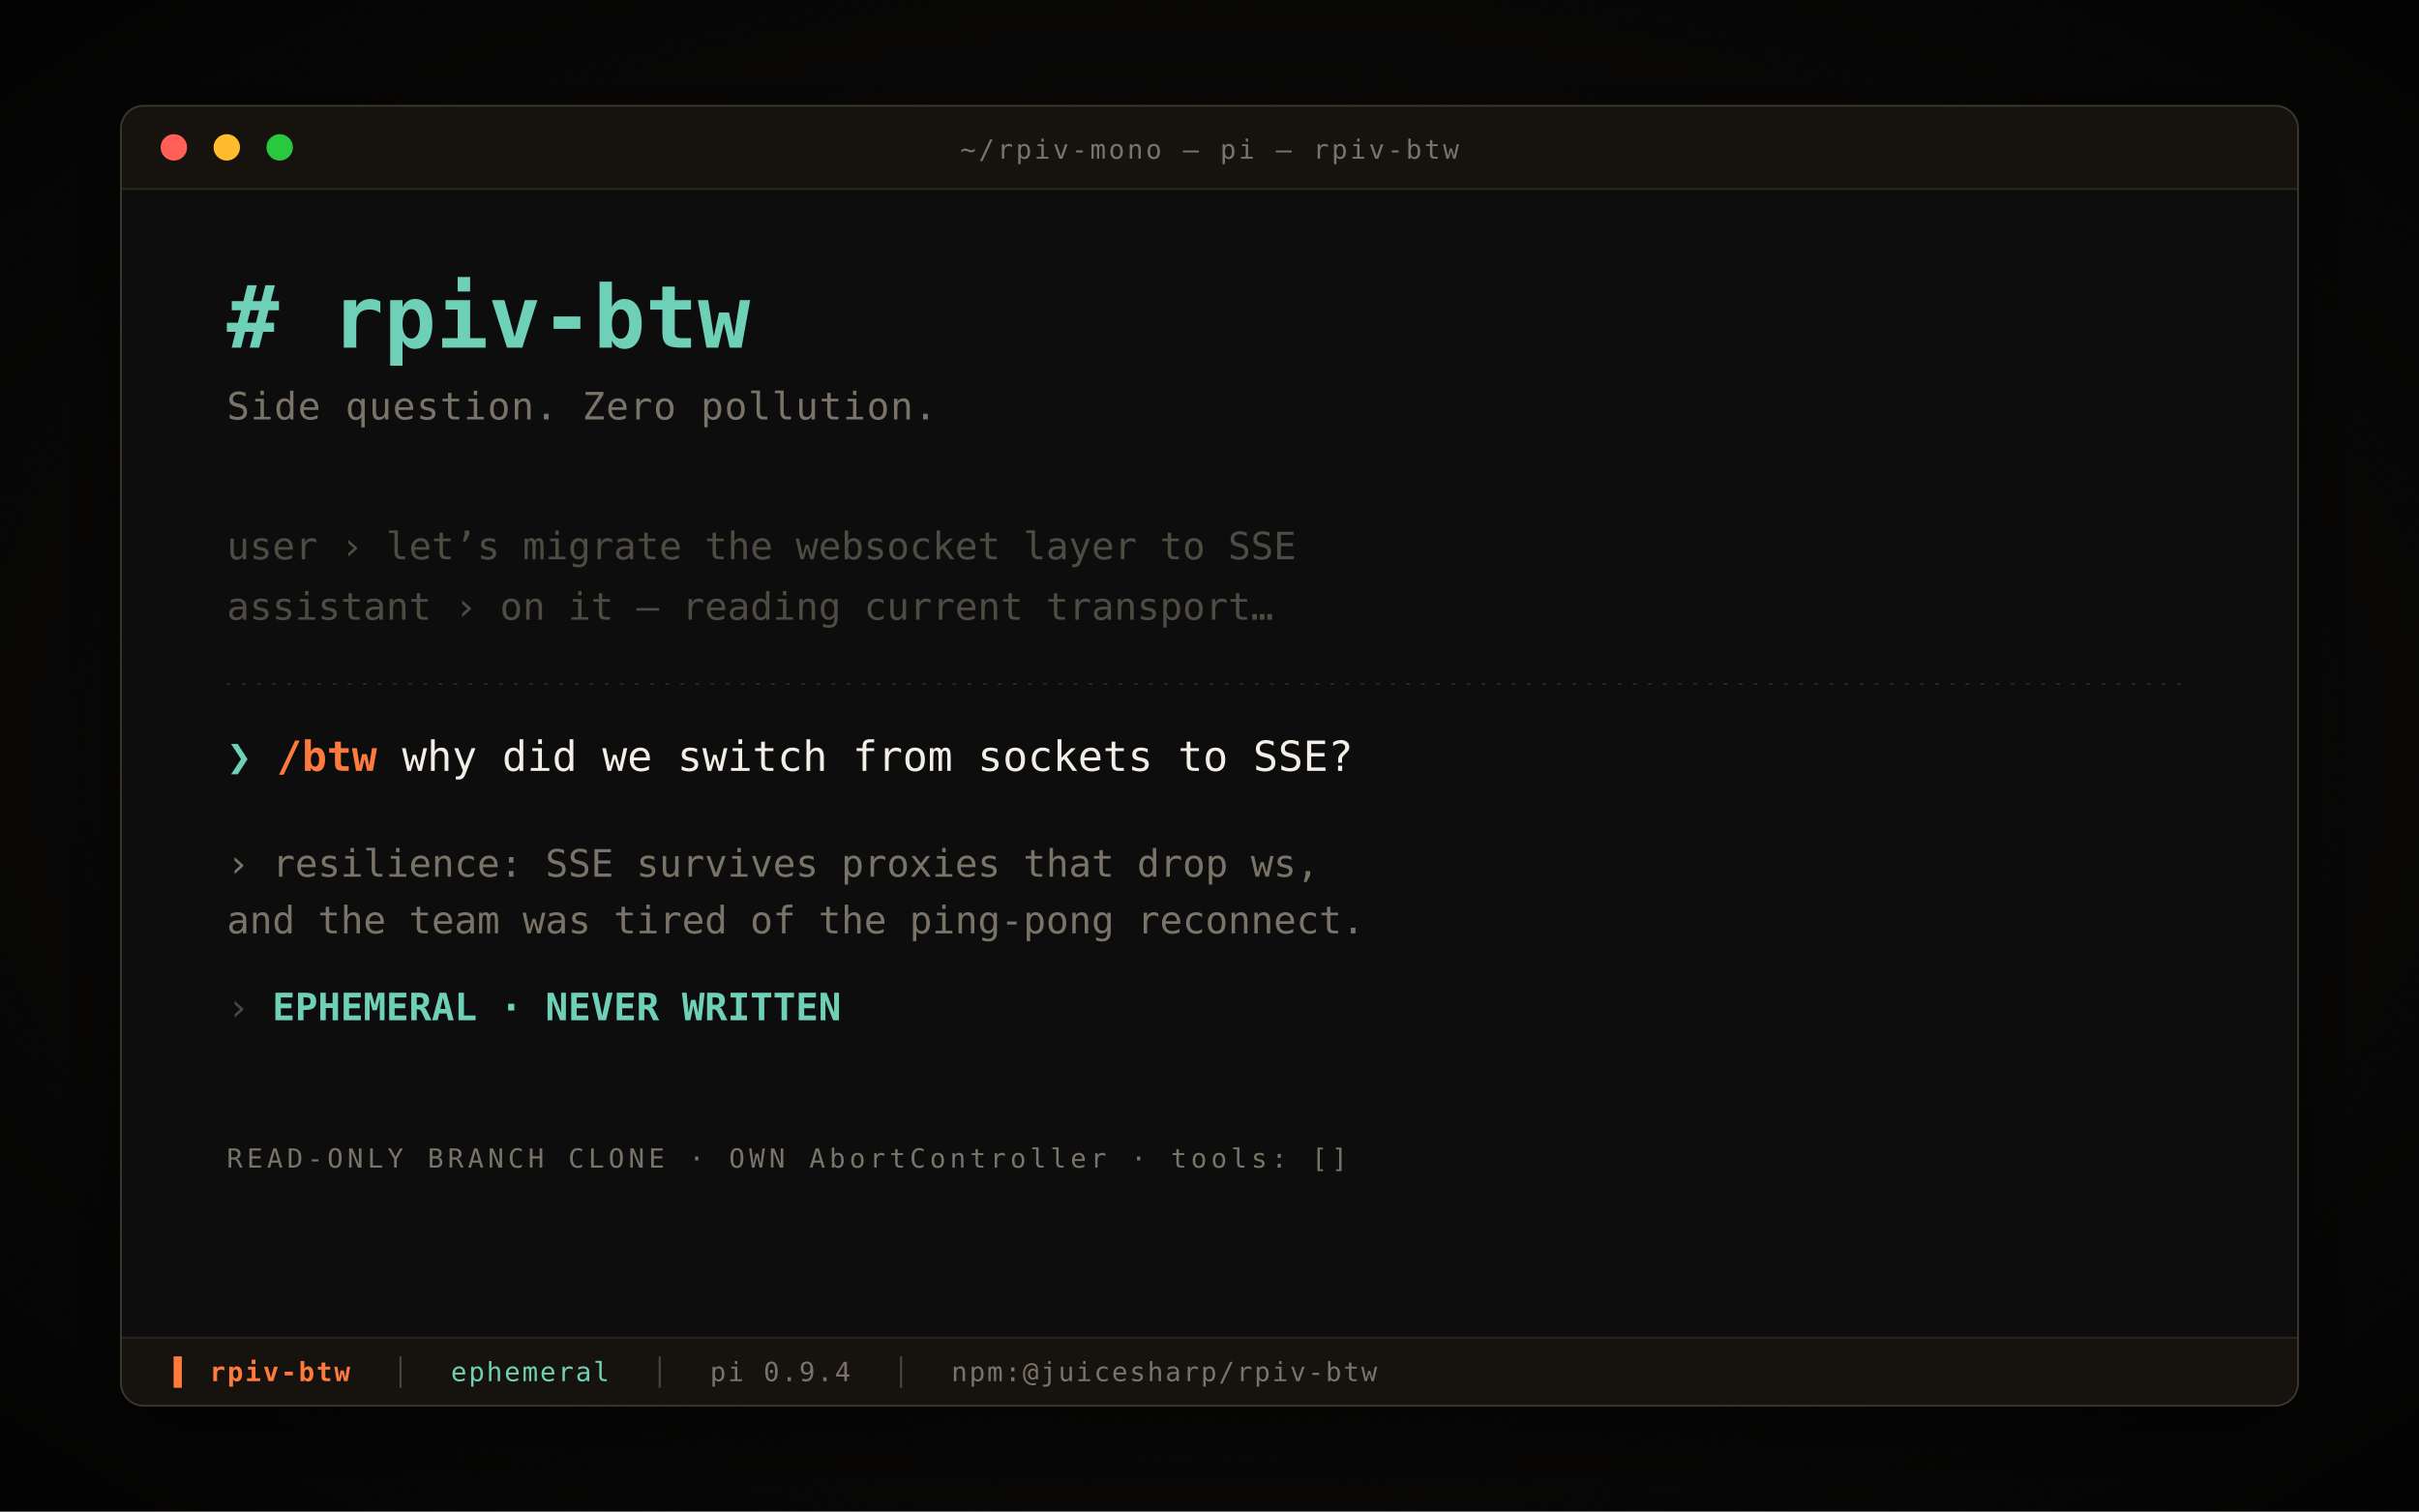
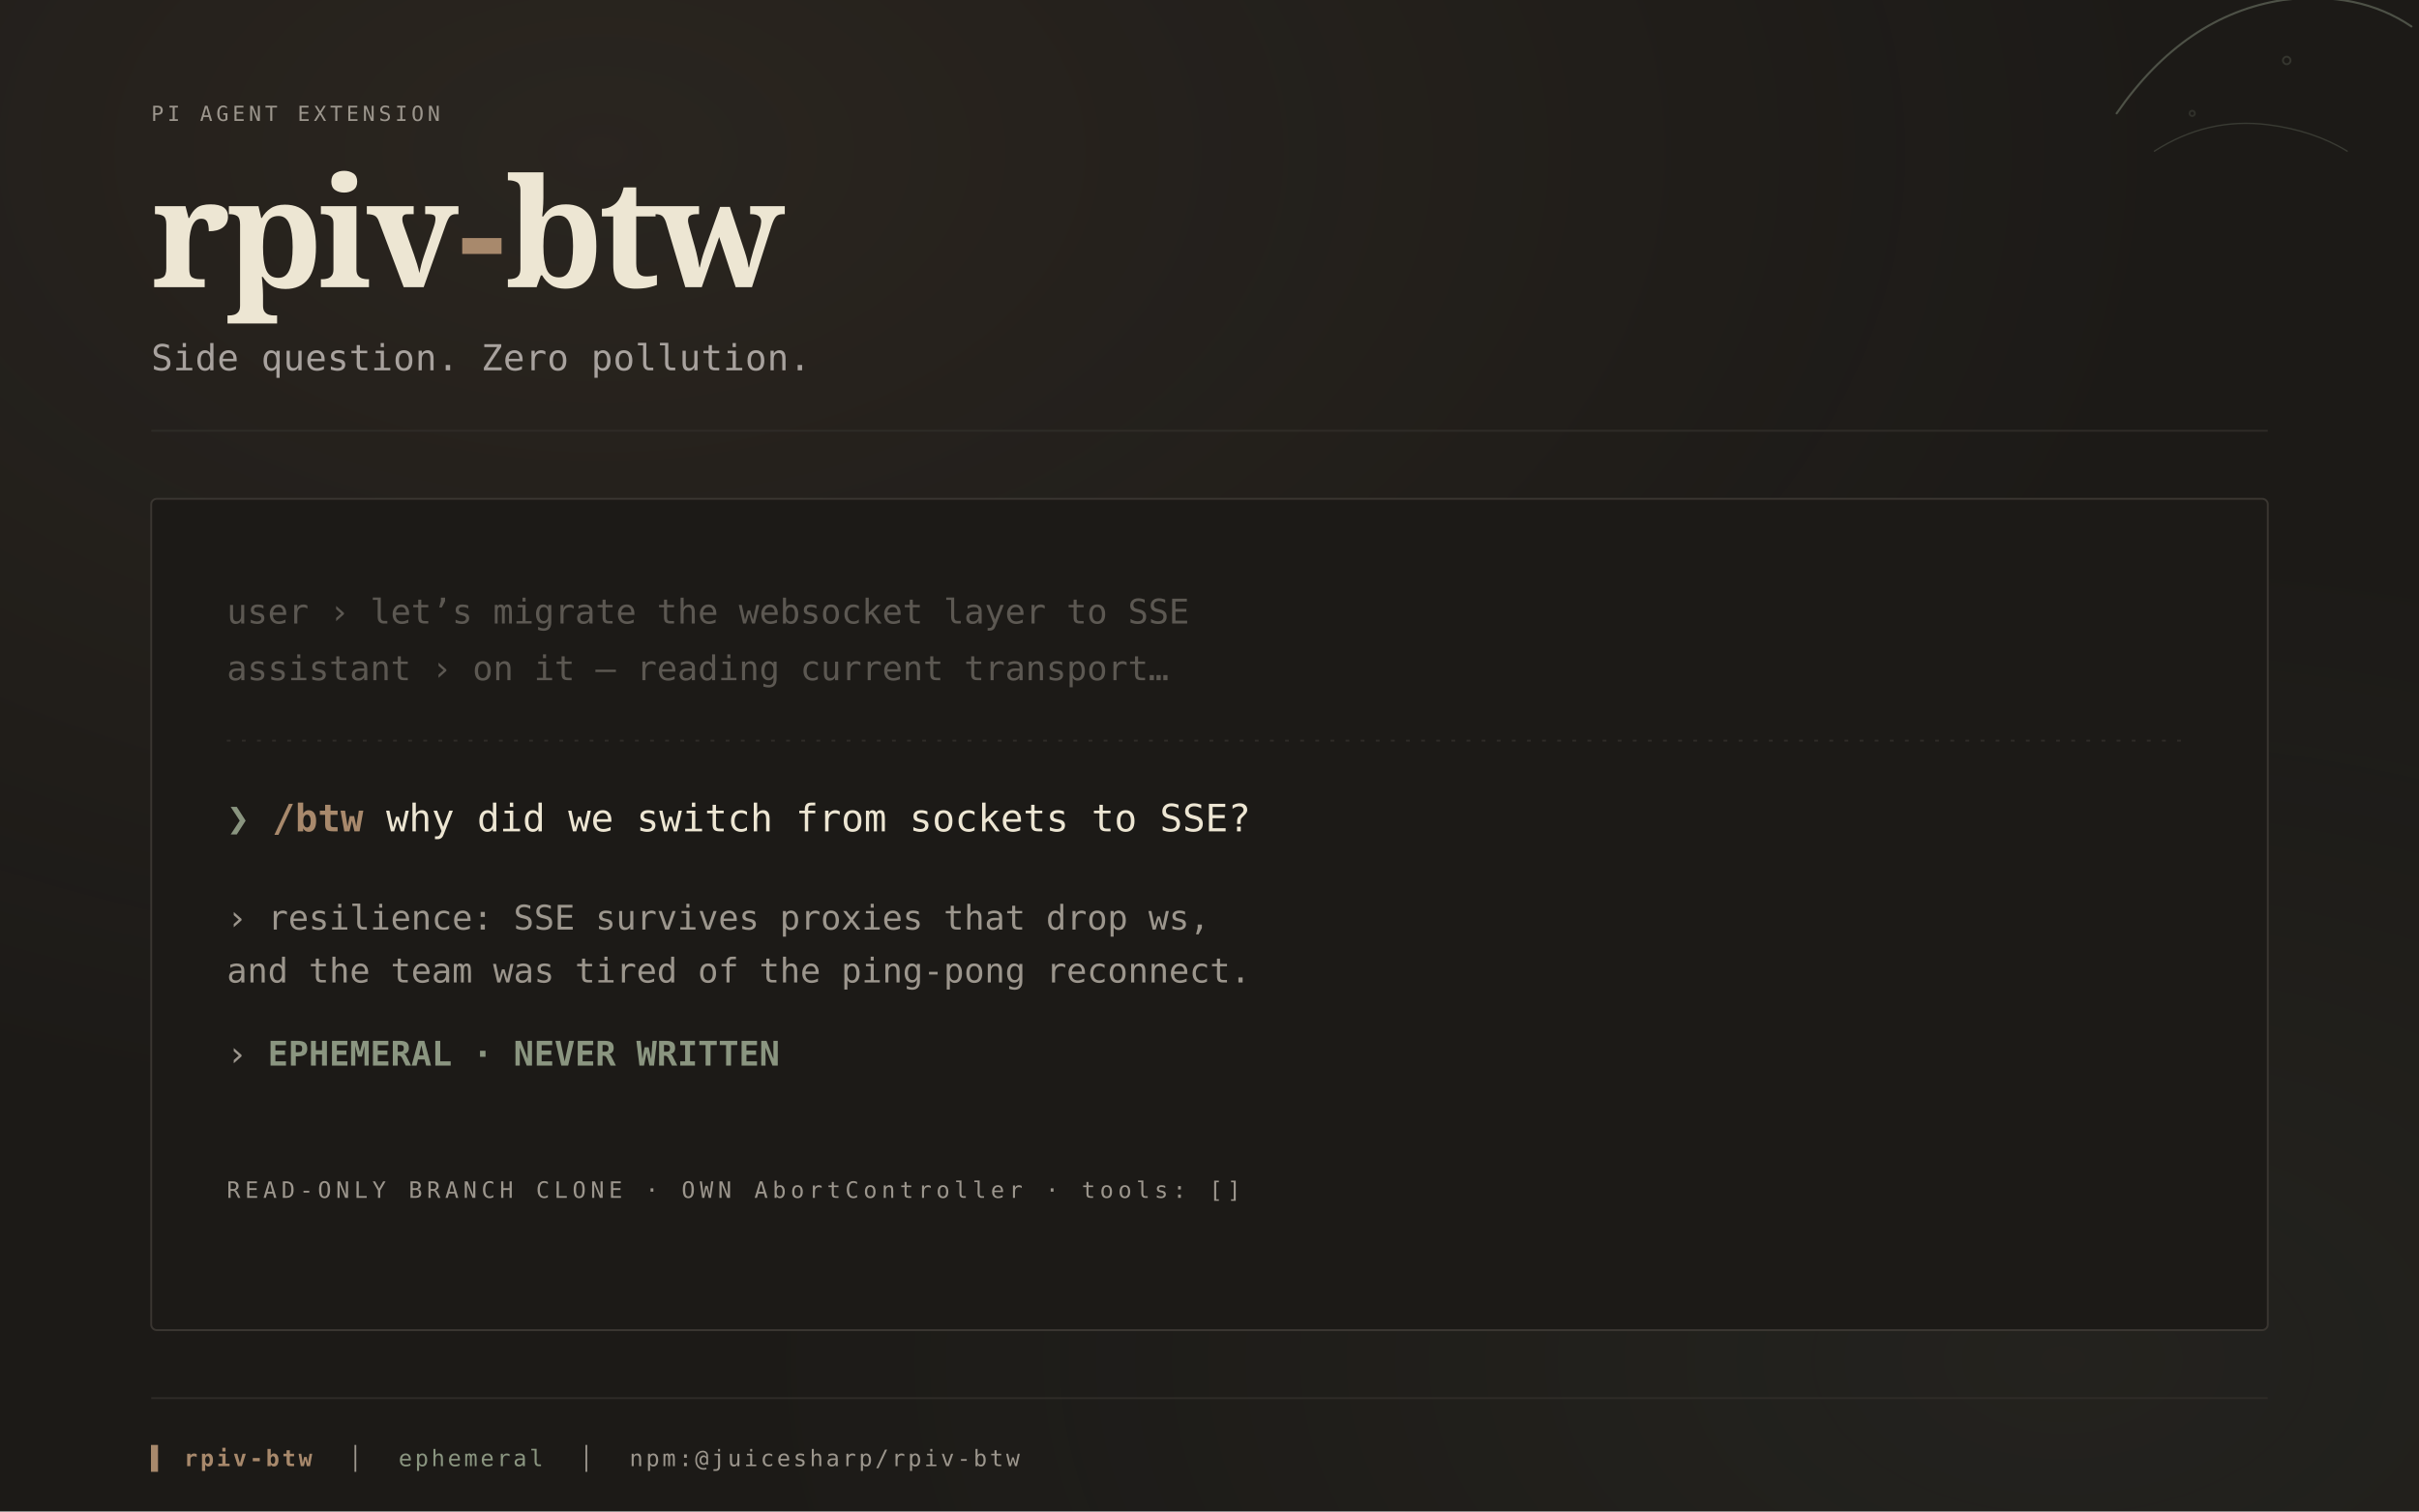
<svg xmlns="http://www.w3.org/2000/svg" viewBox="0 0 1280 800" role="img" aria-label="rpiv-btw — Side questions without polluting the main conversation" preserveAspectRatio="xMidYMid meet">
  <defs>
    <style>
-       .mono { font-family: 'JetBrains Mono', 'Fira Code', 'SFMono-Regular', ui-monospace, Menlo, Consolas, monospace; }
-       .ink { fill: #F4EFE6; }
-       .muted { fill: #7A7468; }
-       .dim { fill: #4A463F; }
-       .accent { fill: #FF7A3D; }
-       .mint { fill: #6FD0B8; }
+       .mono { font-family: 'JetBrains Mono', 'Fira Code', ui-monospace, SFMono-Regular, Menlo, Consolas, monospace; }
+       .serif { font-family: 'Iowan Old Style', 'Hoefler Text', Charter, 'Source Serif Pro', Georgia, serif; }
+       .ink { fill: #ede6d3; }
+       .text-quiet { fill: #a8a29e; }
+       .text-distant { fill: #9c968d; }
+       .ochre { fill: #a8896c; }
+       .sage { fill: #8a9580; }
    </style>
-     <filter id="grain" x="0" y="0" width="100%" height="100%">
-       <feTurbulence type="fractalNoise" baseFrequency="1.4" numOctaves="2" seed="19" />
-       <feColorMatrix values="0 0 0 0 0.96  0 0 0 0 0.94  0 0 0 0 0.88  0 0 0 0.04 0" />
-     </filter>
-     <radialGradient id="vignette" cx="50%" cy="50%" r="70%">
-       <stop offset="55%" stop-color="#070605" stop-opacity="0" />
-       <stop offset="100%" stop-color="#000" stop-opacity="0.7" />
+     <radialGradient id="wash-ochre" cx="25%" cy="10%" r="65%">
+       <stop offset="0%" stop-color="#a8896c" stop-opacity="0.10" />
+       <stop offset="100%" stop-color="#a8896c" stop-opacity="0" />
    </radialGradient>
-     <filter id="winShadow" x="-10%" y="-10%" width="120%" height="130%">
-       <feDropShadow dx="0" dy="14" stdDeviation="22" flood-color="#000" flood-opacity="0.6" />
-     </filter>
-     <clipPath id="wclip">
-       <rect x="64" y="56" width="1152" height="688" rx="12" />
-     </clipPath>
+     <radialGradient id="wash-sage" cx="85%" cy="90%" r="55%">
+       <stop offset="0%" stop-color="#8a9580" stop-opacity="0.07" />
+       <stop offset="100%" stop-color="#8a9580" stop-opacity="0" />
+     </radialGradient>
  </defs>
-   <rect width="1280" height="800" fill="#070605" />
-   <rect width="1280" height="800" filter="url(#grain)" opacity="0.45" />
-   <rect width="1280" height="800" fill="url(#vignette)" />
-   <rect x="64" y="56" width="1152" height="688" rx="12" fill="#0E0D0B" filter="url(#winShadow)" />
-   <g clip-path="url(#wclip)">
-     <rect x="64" y="56" width="1152" height="44" fill="#16120E" />
-     <line x1="64" y1="100" x2="1216" y2="100" stroke="#2A2620" />
-     <circle cx="92" cy="78" r="7" fill="#FF5F57" />
-     <circle cx="120" cy="78" r="7" fill="#FFBD2E" />
-     <circle cx="148" cy="78" r="7" fill="#28C840" />
-     <text class="mono muted" x="640" y="84" font-size="14" letter-spacing="1.4" text-anchor="middle">~/rpiv-mono — pi — rpiv-btw</text>
-     <text class="mono mint" x="120" y="184" font-size="46" font-weight="700"># rpiv-btw</text>
-     <text class="mono muted" x="120" y="222" font-size="20" letter-spacing="0.5">Side question. Zero pollution.</text>
-     <g opacity="0.6">
-       <text class="mono" x="120" y="296" font-size="20">
-         <tspan class="muted">user      ›</tspan>
-         <tspan class="muted">let’s migrate the websocket layer to SSE</tspan>
-       </text>
-       <text class="mono" x="120" y="328" font-size="20">
-         <tspan class="muted">assistant ›</tspan>
-         <tspan class="muted">on it — reading current transport…</tspan>
-       </text>
-     </g>
-     <line x1="120" y1="362" x2="1160" y2="362" stroke="#2A2620" stroke-dasharray="2 6" />
-     <text class="mono" x="120" y="408" font-size="22">
-       <tspan class="mint" font-weight="700">❯</tspan>
-       <tspan class="accent" font-weight="700">/btw</tspan>
-       <tspan class="ink">why did we switch from sockets to SSE?</tspan>
+   <rect width="1280" height="800" fill="#1c1a17" />
+   <rect width="1280" height="800" fill="url(#wash-ochre)" />
+   <rect width="1280" height="800" fill="url(#wash-sage)" />
+   <g fill="none" stroke="#8a9580" stroke-linecap="round" opacity="0.45">
+     <path d="M1120 60 q36 -52 88 -60 q40 -5 68 14" stroke-width="1.1" />
+     <path d="M1140 80 q28 -18 60 -14 q24 3 42 14" stroke-width="0.7" opacity="0.6" />
+     <circle cx="1210" cy="32" r="2" opacity="0.5" />
+     <circle cx="1160" cy="60" r="1.4" opacity="0.4" />
+   </g>
+   <text class="mono text-distant" x="80" y="64" font-size="11" letter-spacing="0.18em">PI AGENT EXTENSION</text>
+   <text class="serif ink" x="80" y="152" font-size="80" font-weight="700" letter-spacing="-2.5">rpiv<tspan class="ochre">-</tspan>btw</text>
+   <text class="mono text-quiet" x="80" y="196" font-size="19" letter-spacing="0.2">Side question. Zero pollution.</text>
+   <line x1="80" y1="228" x2="1200" y2="228" stroke="#2e2b27" stroke-width="1" />
+   <rect x="80" y="264" width="1120" height="440" rx="3" fill="#1c1a17" stroke="#3a3631" stroke-width="1" />
+   <g opacity="0.5">
+     <text class="mono" x="120" y="330" font-size="18">
+       <tspan class="text-distant">user      ›</tspan>
+       <tspan class="text-distant">let’s migrate the websocket layer to SSE</tspan>
    </text>
-     <text class="mono" x="120" y="464" font-size="20">
-       <tspan class="muted">  › resilience: SSE survives proxies that drop ws,</tspan>
-     </text>
-     <text class="mono" x="120" y="494" font-size="20">
-       <tspan class="muted">    and the team was tired of the ping-pong reconnect.</tspan>
-     </text>
-     <text class="mono" x="120" y="540" font-size="20">
-       <tspan class="dim">  ›</tspan>
-       <tspan class="mint" font-weight="700">EPHEMERAL · NEVER WRITTEN</tspan>
-     </text>
-     <text class="mono muted" x="120" y="618" font-size="14" letter-spacing="2.2">READ-ONLY BRANCH CLONE · OWN AbortController · tools: []</text>
-     <rect x="64" y="708" width="1152" height="36" fill="#16120E" />
-     <line x1="64" y1="708" x2="1216" y2="708" stroke="#2A2620" />
-     <text class="mono" font-size="14" y="731" letter-spacing="1">
-       <tspan x="92" class="accent" font-weight="700">▌ rpiv-btw</tspan>
-       <tspan dx="14" class="dim">│</tspan>
-       <tspan dx="14" class="mint">ephemeral</tspan>
-       <tspan dx="14" class="dim">│</tspan>
-       <tspan dx="14" class="muted">pi 0.9.4</tspan>
-       <tspan dx="14" class="dim">│</tspan>
-       <tspan dx="14" class="muted">npm:@juicesharp/rpiv-btw</tspan>
+     <text class="mono" x="120" y="360" font-size="18">
+       <tspan class="text-distant">assistant ›</tspan>
+       <tspan class="text-distant">on it — reading current transport…</tspan>
    </text>
  </g>
-   <rect x="64" y="56" width="1152" height="688" rx="12" fill="none" stroke="#3A352D" stroke-width="1" />
+   <line x1="120" y1="392" x2="1160" y2="392" stroke="#2e2b27" stroke-dasharray="2 6" />
+   <text class="mono" x="120" y="440" font-size="20">
+     <tspan class="sage" font-weight="700">❯</tspan>
+     <tspan class="ochre" font-weight="700">/btw</tspan>
+     <tspan class="ink">why did we switch from sockets to SSE?</tspan>
+   </text>
+   <text class="mono" x="120" y="492" font-size="18">
+     <tspan class="text-distant">  › resilience: SSE survives proxies that drop ws,</tspan>
+   </text>
+   <text class="mono" x="120" y="520" font-size="18">
+     <tspan class="text-distant">    and the team was tired of the ping-pong reconnect.</tspan>
+   </text>
+   <text class="mono" x="120" y="564" font-size="18">
+     <tspan class="text-distant">  ›</tspan>
+     <tspan class="sage" font-weight="700">EPHEMERAL · NEVER WRITTEN</tspan>
+   </text>
+   <text class="mono text-distant" x="120" y="634" font-size="12" letter-spacing="0.2em">READ-ONLY BRANCH CLONE · OWN AbortController · tools: []</text>
+   <line x1="80" y1="740" x2="1200" y2="740" stroke="#2e2b27" stroke-width="1" />
+   <text class="mono text-distant" x="80" y="776" font-size="12" letter-spacing="0.12em">
+     <tspan class="ochre" font-weight="700">▌ rpiv-btw</tspan>
+     <tspan dx="12">│</tspan>
+     <tspan dx="12" class="sage">ephemeral</tspan>
+     <tspan dx="12">│</tspan>
+     <tspan dx="12">npm:@juicesharp/rpiv-btw</tspan>
+   </text>
</svg>
